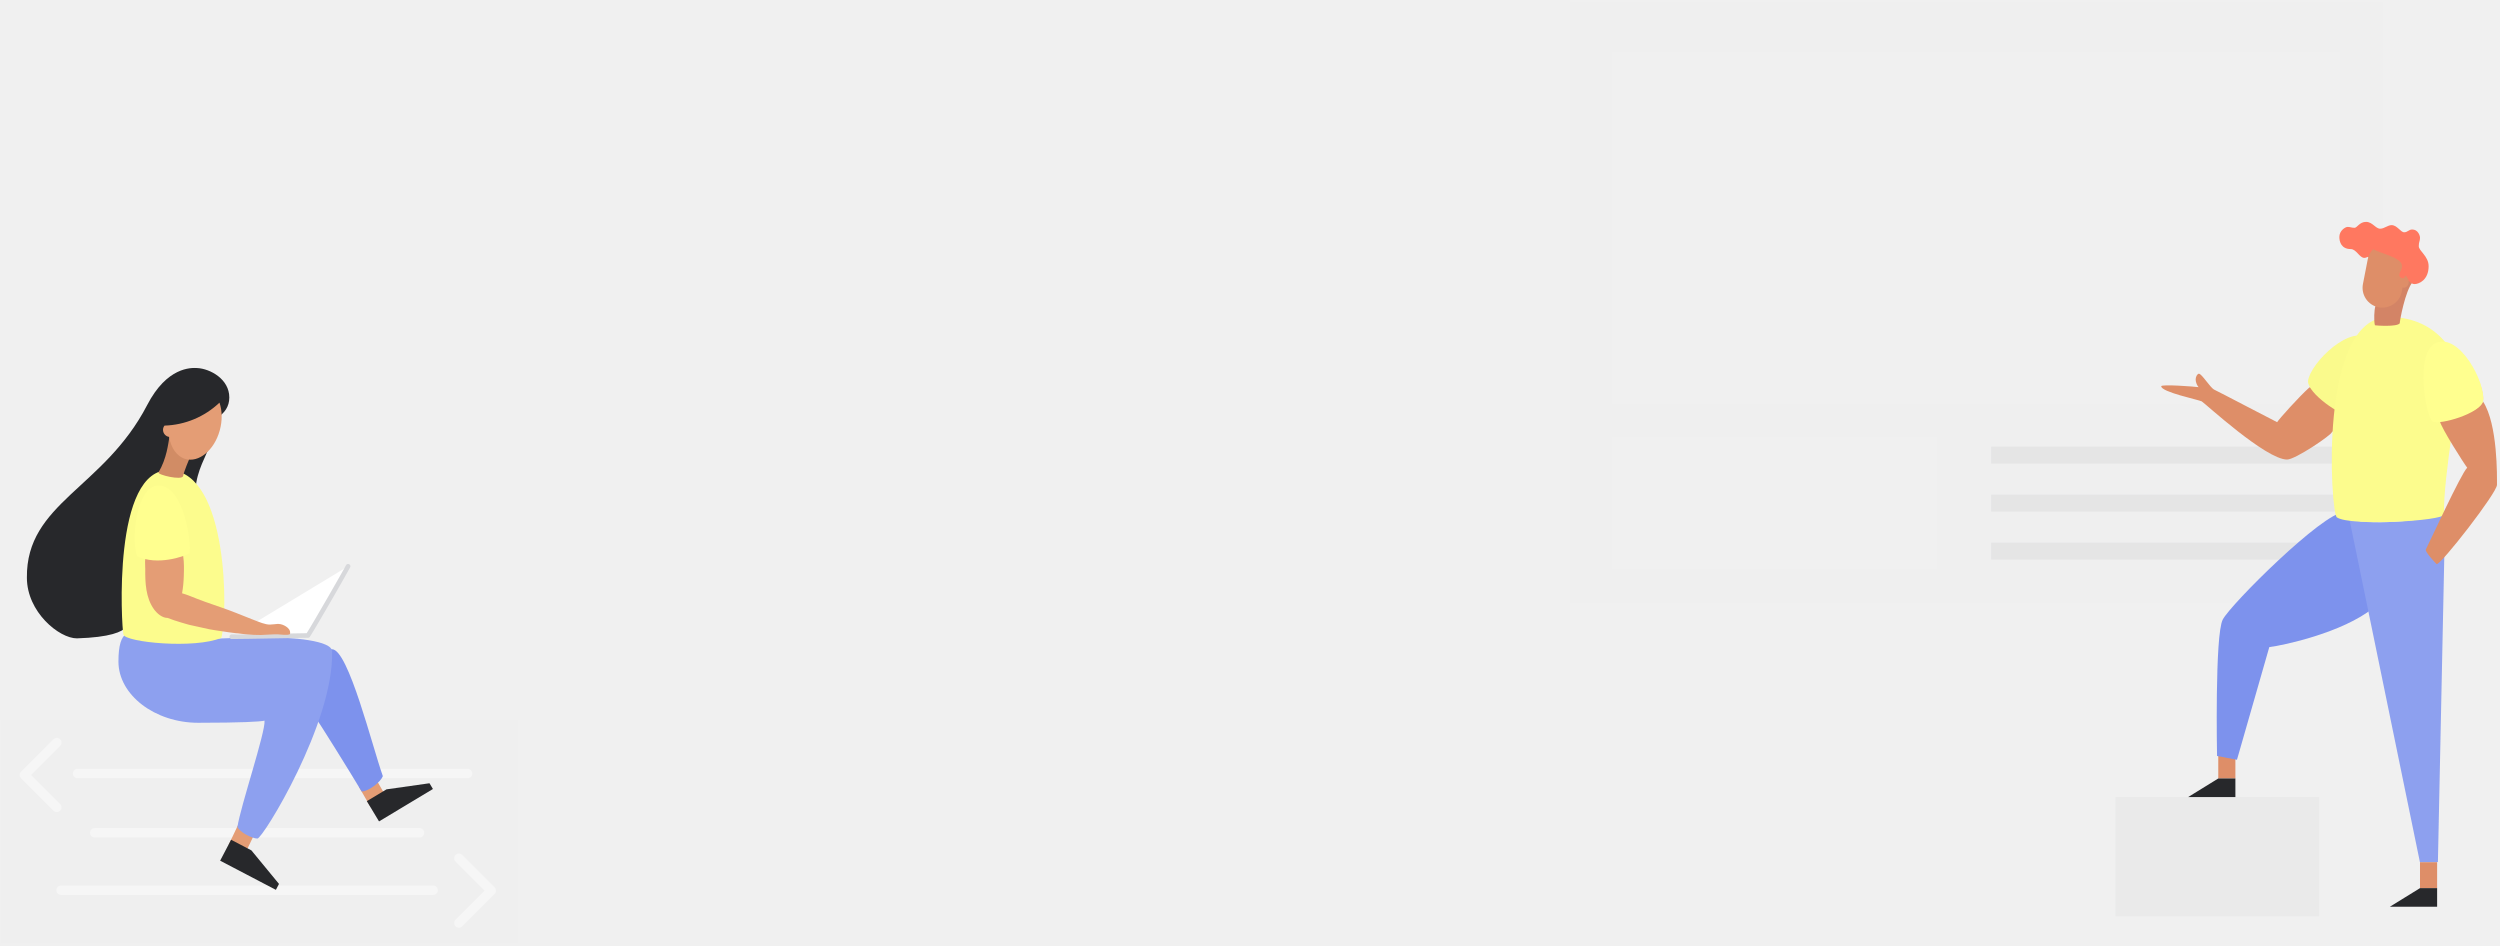
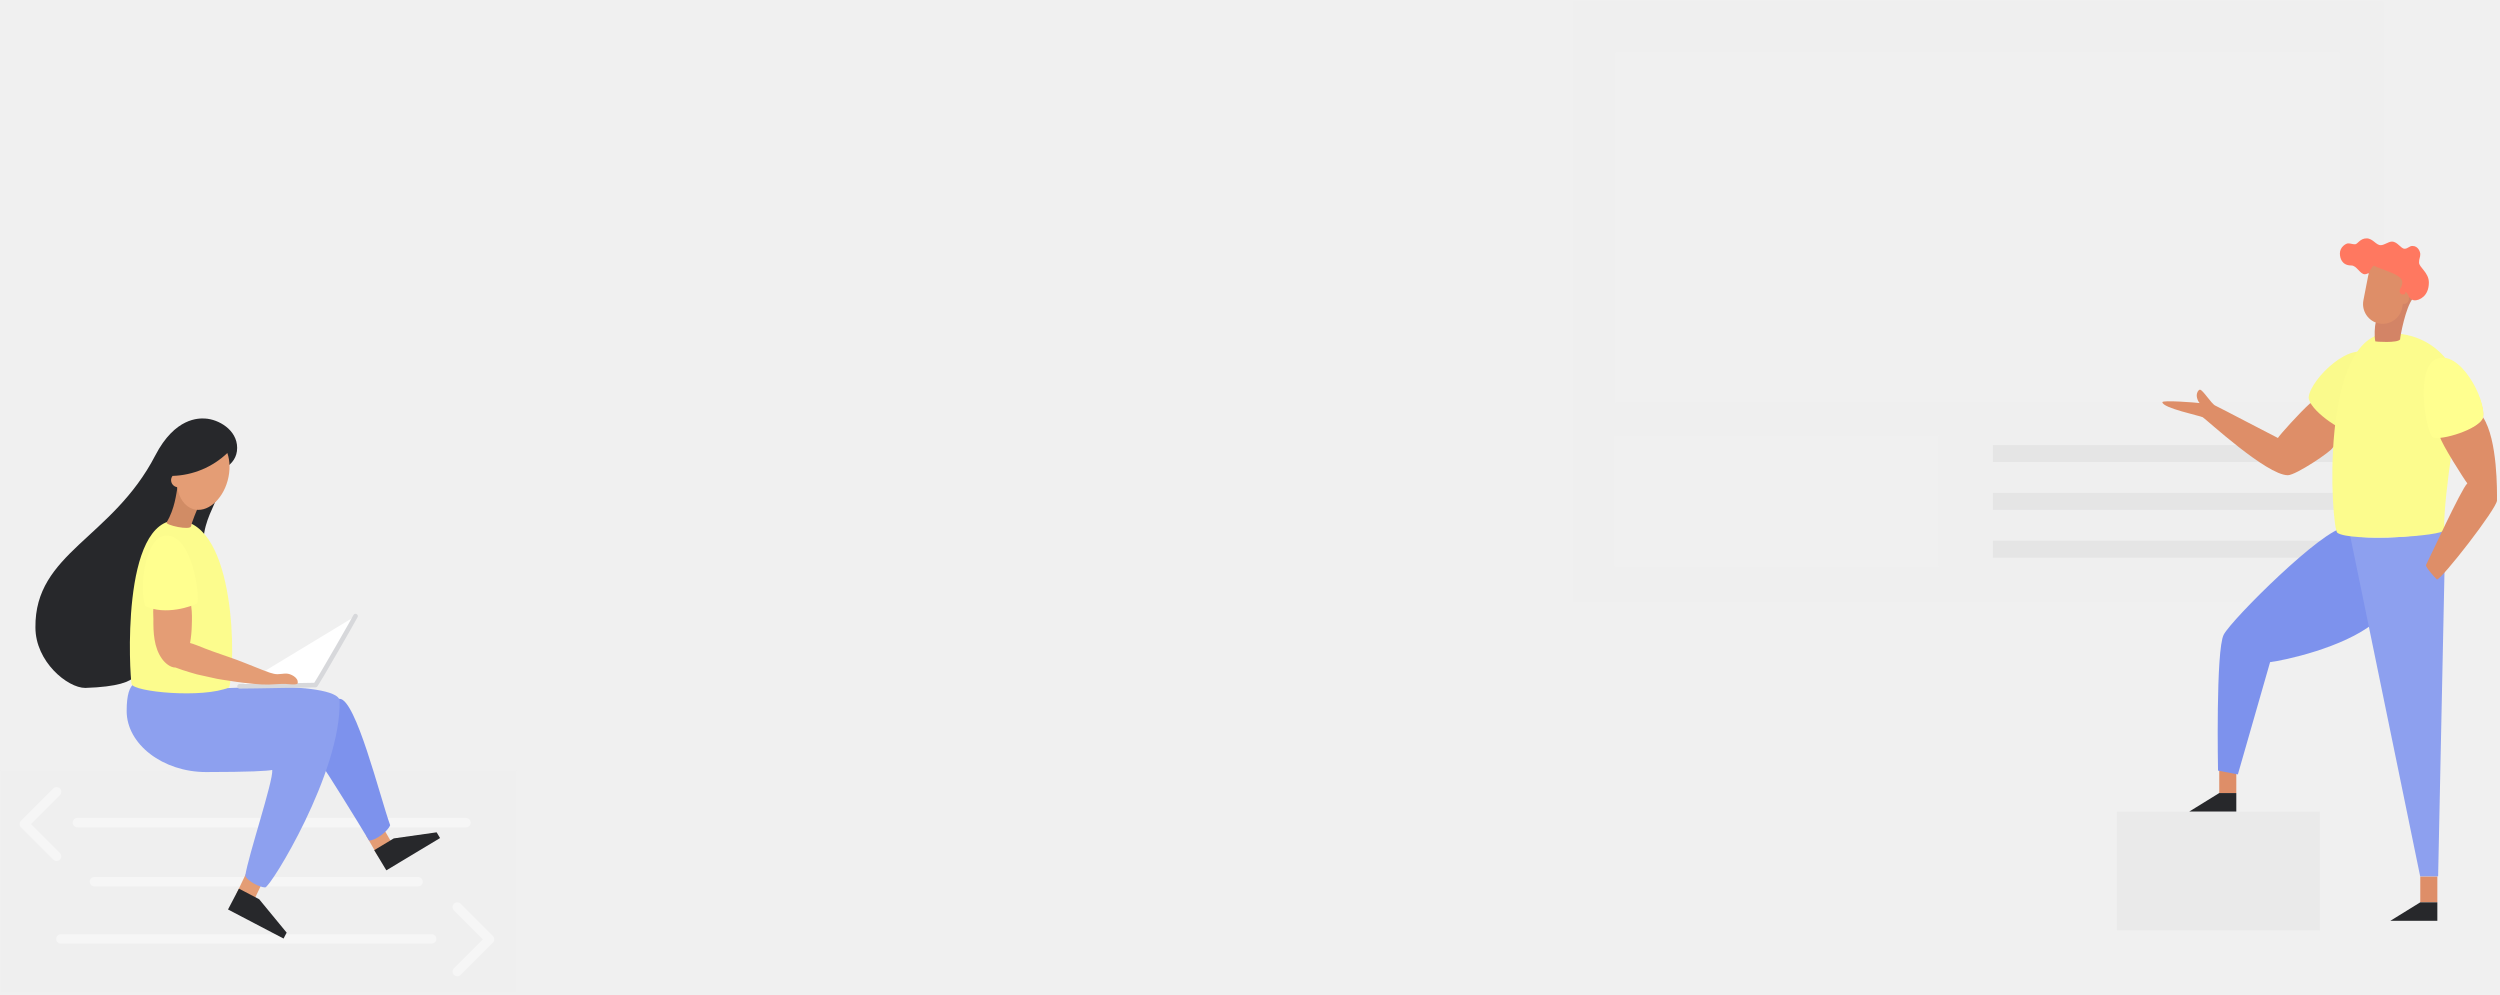
- <svg xmlns="http://www.w3.org/2000/svg" viewBox="0 0 1155 437" version="1.1">
+ <svg xmlns="http://www.w3.org/2000/svg" viewBox="0 0 1159 461" version="1.1">
  <g id="Site" stroke="none" stroke-width="1" fill="none" fill-rule="evenodd">
-     <g id="Main-Copy" transform="translate(-61, -181)">
-       <g id="Illustration" transform="translate(61, 181)">
-         <g id="Illustrations/Code" transform="translate(0, 170)">
+     <g id="Main-Copy" transform="translate(-57, -181)">
+       <g id="Illustration" transform="translate(57, 181)">
+         <g id="Illustrations/Code" transform="translate(0, 194)">
          <g id="Background" opacity="0.4" transform="translate(0, 163)">
            <polygon id="Path" fill="#EEEEEE" points="0.032 -0.001 239.585 -0.001 239.585 103.05 0.032 103.05" />
            <path d="M35.857,24.372 L216.024,24.372 M43.753,51.739 L193.813,51.739 M28.22,78.283 L200.114,78.283" id="Combined-Shape" stroke="#FFFFFF" stroke-width="4.337" stroke-linecap="round" stroke-linejoin="round" />
            <polyline id="Path" stroke="#FFFFFF" stroke-width="4.337" fill="#EEEEEE" stroke-linecap="round" stroke-linejoin="round" points="26.242 39.991 11.285 25.037 26.242 10.079" />
            <polyline id="Path" stroke="#FFFFFF" stroke-width="4.337" fill="#EEEEEE" stroke-linecap="round" stroke-linejoin="round" points="212.001 93.421 226.953 78.467 211.998 63.512" />
          </g>
-           <path d="M91.101,0.036 C97.206,0.361 105.942,5.201 105.942,13.638 C105.942,22.075 97.147,25.388 89.245,26.764 C94.605,33.153 96.804,34.389 96.255,37.137 C95.705,39.886 90.758,47.445 90.352,56.103 C89.946,64.761 66.439,112.376 61.976,113.752 C57.512,115.128 66.314,123.934 35.525,124.923 C27.317,124.923 12.424,112.749 12.424,96.886 C12.055,62.308 47.994,55.745 67.978,17.168 C77.149,-0.539 88.268,-0.119 91.101,0.036 Z" id="Path" fill="#27282B" />
-           <polygon id="Path" fill="#E49D75" fill-rule="nonzero" points="165.764 193.436 173.227 189.127 178.513 198.291 171.05 202.596" />
-           <polygon id="Path" fill="#E49D75" fill-rule="nonzero" points="110.177 210.749 117.95 214.486 113.409 224.007 105.632 220.292" />
-           <path d="M153.406,129.951 C160.968,129.951 172.091,175.271 176.872,188.559 C175.872,191.341 170.198,195.672 167.085,195.672 C161.079,185.608 147.625,164.034 145.234,160.699 C143.32,158.043 145.843,129.951 153.406,129.951 Z" id="Path" fill="#7D92ED" />
-           <path d="M66.676,121.624 C60.12,121.624 54.719,120.212 54.719,135.643 C54.719,151.074 71.564,163.927 91.555,163.927 C111.546,163.927 120.392,163.396 122.215,162.953 C122.753,168.055 110.97,203.017 109.705,212.018 C110.609,214.423 116.456,217.419 118.928,217.419 C121.399,217.419 154.284,164.005 153.428,130.998 C153.542,125.834 134.543,124.406 122.539,124.406 C110.535,124.406 84.984,125.789 81.753,125.789" id="Path" fill="#8DA0EF" />
-           <path d="M57.006,123.141 C56.173,119.706 51.679,45.899 78.635,47.216 C105.592,48.533 105.315,114.305 102.246,124.686 C89.943,129.895 57.884,126.767 57.006,123.141 Z" id="Path" fill="#FCFC8D" />
-           <path d="M87.729,41.361 C87.305,42.368 85.018,47.732 84.593,49.924 C84.169,52.115 72.582,49.344 73.231,48.249 C77.068,41.771 77.695,34.968 78.318,31.563 C78.89,28.45 90.536,34.691 87.729,41.361 Z" id="Path" fill="#D18C65" fill-rule="nonzero" />
-           <path d="M107.067,124.166 C114.076,124.166 138.269,123.594 142.283,123.594 C145.397,118.799 159.858,93.536 160.813,91.625" id="Path" stroke="#D7D8DB" stroke-width="2.136" fill="#FFFFFF" stroke-linecap="round" stroke-linejoin="round" />
-           <path d="M84.402,84.723 L67.771,86.493 C66.639,87.888 67.129,91.186 67.111,92.883 C67.037,99.154 67.317,106.164 71.11,111.446 C72.585,113.501 75.002,115.504 77.381,115.471 C81.107,116.947 87.323,118.647 87.323,118.647 L96.756,120.728 C96.756,120.728 112.671,123.55 120.529,123.366 C123.144,123.299 125.804,122.997 128.416,123.071 C129.932,123.111 132.337,123.583 133.754,123.071 C134.167,122.919 134.068,122.008 133.968,121.65 C133.629,120.4 132.433,119.522 131.334,118.976 C128.781,117.707 127.335,118.511 124.716,118.555 C122.572,118.592 120.016,117.5 116.297,116.043 C111.911,114.324 106.909,112.225 102.437,110.72 C97.343,109.004 92.145,107.152 87.172,105.116 C86.191,104.714 85.147,104.422 84.117,104.101 C84.588,101.42 84.854,98.707 84.914,95.985 C85.029,93.034 85.077,89.935 84.645,87.028 C84.534,86.279 84.715,85.416 84.402,84.723 Z" id="Path" fill="#E49D75" fill-rule="nonzero" />
-           <path d="M63.344,86.951 C60.515,79.433 62.975,55.933 72.161,54.395 C84.94,52.499 88.762,82.188 87.497,85.66 C85.235,87.017 72.567,91.507 63.344,86.951 Z" id="Path" fill="#FFFF8F" />
-           <path d="M101.397,16.014 C94.53,22.564 85.484,26.345 75.998,26.631 C75.556,27.188 75.314,27.878 75.312,28.59 C75.32,30.231 76.525,31.619 78.149,31.858 C78.971,36.886 81.631,40.826 85.549,42.018 C91.82,43.929 98.981,38.045 101.519,28.874 C102.803,24.24 102.659,19.662 101.397,16.014 Z" id="Path" fill="#E49D75" fill-rule="nonzero" />
-           <polygon id="Path" fill="#27282B" points="106.768 217.965 101.707 227.637 127.457 241.11 128.892 238.369 116.142 222.875" />
-           <polygon id="Path" fill="#27282B" points="169.483 200.135 175.108 209.491 200.013 194.517 198.42 191.864 178.55 194.683" />
+           <path d="M95.101,0.036 C101.206,0.361 109.942,5.201 109.942,13.638 C109.942,22.075 101.147,25.388 93.245,26.764 C98.605,33.153 100.804,34.389 100.255,37.137 C99.705,39.886 94.758,47.445 94.352,56.103 C93.946,64.761 70.439,112.376 65.976,113.752 C61.512,115.128 70.314,123.934 39.525,124.923 C31.317,124.923 16.424,112.749 16.424,96.886 C16.055,62.308 51.994,55.745 71.978,17.168 C81.149,-0.539 92.268,-0.119 95.101,0.036 Z" id="Path" fill="#27282B" />
+           <polygon id="Path" fill="#E49D75" fill-rule="nonzero" points="169.764 193.436 177.227 189.127 182.513 198.291 175.05 202.596" />
+           <polygon id="Path" fill="#E49D75" fill-rule="nonzero" points="114.177 210.749 121.95 214.486 117.409 224.007 109.632 220.292" />
+           <path d="M157.406,129.951 C164.968,129.951 176.091,175.271 180.872,188.559 C179.872,191.341 174.198,195.672 171.085,195.672 C165.079,185.608 151.625,164.034 149.234,160.699 C147.32,158.043 149.843,129.951 157.406,129.951 Z" id="Path" fill="#7D92ED" />
+           <path d="M70.676,121.624 C64.12,121.624 58.719,120.212 58.719,135.643 C58.719,151.074 75.564,163.927 95.555,163.927 C115.546,163.927 124.392,163.396 126.215,162.953 C126.753,168.055 114.97,203.017 113.705,212.018 C114.609,214.423 120.456,217.419 122.928,217.419 C125.399,217.419 158.284,164.005 157.428,130.998 C157.542,125.834 138.543,124.406 126.539,124.406 C114.535,124.406 88.984,125.789 85.753,125.789" id="Path" fill="#8DA0EF" />
+           <path d="M61.006,123.141 C60.173,119.706 55.679,45.899 82.635,47.216 C109.592,48.533 109.315,114.305 106.246,124.686 C93.943,129.895 61.884,126.767 61.006,123.141 Z" id="Path" fill="#FCFC8D" />
+           <path d="M91.729,41.361 C91.305,42.368 89.018,47.732 88.593,49.924 C88.169,52.115 76.582,49.344 77.231,48.249 C81.068,41.771 81.695,34.968 82.318,31.563 C82.89,28.45 94.536,34.691 91.729,41.361 Z" id="Path" fill="#D18C65" fill-rule="nonzero" />
+           <path d="M111.067,124.166 C118.076,124.166 142.269,123.594 146.283,123.594 C149.397,118.799 163.858,93.536 164.813,91.625" id="Path" stroke="#D7D8DB" stroke-width="2.136" fill="#FFFFFF" stroke-linecap="round" stroke-linejoin="round" />
+           <path d="M88.402,84.723 L71.771,86.493 C70.639,87.888 71.129,91.186 71.111,92.883 C71.037,99.154 71.317,106.164 75.11,111.446 C76.585,113.501 79.002,115.504 81.381,115.471 C85.107,116.947 91.323,118.647 91.323,118.647 L100.756,120.728 C100.756,120.728 116.671,123.55 124.529,123.366 C127.144,123.299 129.804,122.997 132.416,123.071 C133.932,123.111 136.337,123.583 137.754,123.071 C138.167,122.919 138.068,122.008 137.968,121.65 C137.629,120.4 136.433,119.522 135.334,118.976 C132.781,117.707 131.335,118.511 128.716,118.555 C126.572,118.592 124.016,117.5 120.297,116.043 C115.911,114.324 110.909,112.225 106.437,110.72 C101.343,109.004 96.145,107.152 91.172,105.116 C90.191,104.714 89.147,104.422 88.117,104.101 C88.588,101.42 88.854,98.707 88.914,95.985 C89.029,93.034 89.077,89.935 88.645,87.028 C88.534,86.279 88.715,85.416 88.402,84.723 Z" id="Path" fill="#E49D75" fill-rule="nonzero" />
+           <path d="M67.344,86.951 C64.515,79.433 66.975,55.933 76.161,54.395 C88.94,52.499 92.762,82.188 91.497,85.66 C89.235,87.017 76.567,91.507 67.344,86.951 Z" id="Path" fill="#FFFF8F" />
+           <path d="M105.397,16.014 C98.53,22.564 89.484,26.345 79.998,26.631 C79.556,27.188 79.314,27.878 79.312,28.59 C79.32,30.231 80.525,31.619 82.149,31.858 C82.971,36.886 85.631,40.826 89.549,42.018 C95.82,43.929 102.981,38.045 105.519,28.874 C106.803,24.24 106.659,19.662 105.397,16.014 Z" id="Path" fill="#E49D75" fill-rule="nonzero" />
+           <polygon id="Path" fill="#27282B" points="110.768 217.965 105.707 227.637 131.457 241.11 132.892 238.369 120.142 222.875" />
+           <polygon id="Path" fill="#27282B" points="173.483 200.135 179.108 209.491 204.013 194.517 202.42 191.864 182.55 194.683" />
        </g>
-         <g id="Illustrations/Conception" transform="translate(725, 0)">
+         <g id="Illustrations/Conception" transform="translate(729, 0)">
          <g id="Background" opacity="0.4">
            <path d="M376.192,0.679 L376.192,278.812 L0.034,278.812 L0.034,0.679 L376.192,0.679 Z M169.84,201.99 L19.47,201.99 L19.47,262.786 L169.84,262.786 L169.84,201.99 Z M355.774,24.15 L19.781,24.15 L19.781,186.48 L355.774,186.48 L355.774,24.15 Z" id="Combined-Shape" fill="#EEEEEE" />
            <path d="M401.365,250.689 L401.365,258.547 L194.911,258.547 L194.911,250.689 L401.365,250.689 Z M401.365,228.511 L401.365,236.369 L194.911,236.369 L194.911,228.511 L401.365,228.511 Z M401.365,206.332 L401.365,214.19 L194.911,214.19 L194.911,206.332 L401.365,206.332 Z" id="Combined-Shape" fill="#D4D4D5" />
-             <rect id="Rectangle" fill="#E0E1E1" x="252.34" y="368.234" width="94.13" height="55.11" />
+             <rect id="Rectangle" fill="#E0E1E1" x="252.34" y="376.234" width="94.13" height="55.11" />
          </g>
-           <g id="Group" transform="translate(273.4812, 102.508)">
+           <g id="Group" transform="translate(273.4812, 110.508)">
            <rect id="Rectangle" fill="#DE8E68" fill-rule="nonzero" x="26.363" y="245.15" width="7.909" height="11.994" />
            <rect id="Rectangle" fill="#DE8E68" fill-rule="nonzero" x="119.562" y="295.814" width="7.909" height="11.994" />
            <path d="M84.412,134.155 C74.849,134.155 32.152,176.599 28.43,183.733 C24.708,190.868 25.794,246.753 25.794,246.753 L34.995,248.511 L49.934,196.451 C56.447,195.676 83.843,189.782 98.007,178.357 C112.17,166.88 96.663,141.29 96.663,141.29 L84.412,134.155 Z" id="Path" fill="#7D92ED" />
            <path d="M68.439,76.512 C63.735,80.7 54.328,91.195 53.552,92.539 C51.174,91.401 26.414,78.374 24.553,77.546 C22.692,76.719 18.764,70.154 17.42,70.154 C16.645,70.154 15.921,71.653 15.921,72.687 C15.921,74.445 16.748,75.789 17.265,76.357 C15.507,76.099 -1.98951966e-13,74.91 -1.98951966e-13,75.944 C-1.98951966e-13,78.632 17.368,82.199 18.712,82.923 C20.056,83.647 48.331,109.806 58.153,109.806 C61.978,109.806 78.881,98.329 78.881,97.088 C80.483,96.002 82.964,94.4 82.964,94.4 L82.964,85.301 L77.072,81.01 C77.072,80.958 69.37,75.685 68.439,76.512 Z" id="Path" fill="#DE8E68" fill-rule="nonzero" />
            <path d="M67.819,73.514 C68.853,65.139 88.134,46.114 96.973,54.593 C104.675,61.985 90.718,88.403 87.151,89.437 C83.12,89.85 67.56,79.201 67.819,73.514 Z" id="Path" fill="#FAFA8C" />
            <path d="M126.644,56.092 C136.465,51.956 150.215,74.703 148.664,82.975 C148.664,86.594 128.504,94.348 125.403,92.28 C122.302,90.212 116.822,60.228 126.644,56.092 Z" id="Path" fill="#FED892" fill-rule="nonzero" />
            <path d="M87.048,137.826 L119.51,295.762 L127.832,295.762 L130.779,154.886 C130.779,152.456 130.572,137.154 130.572,135.189 C121.164,137.929 101.108,140.101 87.048,137.826 Z" id="Path" fill="#8DA0EF" />
            <polygon id="Path" fill="#27282B" points="119.562 307.808 127.471 307.808 127.471 316.389 105.657 316.389" />
            <polygon id="Path" fill="#27282B" points="26.363 257.144 34.271 257.144 34.271 265.726 12.458 265.726" />
            <path d="M105.14,43.943 C129.435,43.943 137.912,64.157 137.912,70.722 C137.912,77.288 130.314,117.354 130.624,135.189 C130.676,138.136 87.048,140.773 81.104,136.482 C78.312,134.466 72.316,43.943 105.14,43.943 Z" id="Path" fill="#FCFC8D" />
            <path d="M148.664,82.975 C155.539,93.521 155.125,117.819 155.125,121.489 C155.125,125.16 129.487,158.143 127.264,158.143 C125.92,156.799 122.198,152.715 122.198,151.474 C123.387,149.303 138.636,115.958 141.376,113.58 C140.135,112.08 129.228,94.969 128.763,92.125 C138.326,90.523 147.579,86.49 148.664,82.975 Z" id="Path" fill="#DE8E68" fill-rule="nonzero" />
            <path d="M148.664,82.975 C150.215,74.703 137.654,50.715 126.644,56.092 C117.081,60.796 122.302,90.212 125.403,92.28 C129.125,93.883 147.217,88.455 148.664,82.975 Z" id="Path" fill="#FFFF8F" />
            <path d="M98.937,38.98 C98.42,40.583 98.162,45.546 98.73,47.769 C98.782,47.872 109.069,48.647 110.206,46.838 C110.257,45.339 112.739,32.001 116.099,27.865 C116.409,27.4 115.737,26.107 115.737,26.107 L103.796,31.07 L98.937,38.98" id="Path" fill="#D38466" fill-rule="nonzero" />
            <path d="M114.393,27.245 C115.168,28.279 116.15,28.744 117.029,28.744 C118.993,28.744 123.542,26.934 123.542,20.472 C123.542,15.819 118.993,13.441 118.993,11.218 C118.993,9.099 119.562,9.047 119.562,7.289 C119.562,6.411 118.683,3.515 115.943,3.515 C114.393,3.515 113.824,4.808 112.273,4.808 C110.568,4.808 109.017,1.499 106.432,1.499 C104.675,1.499 103.021,3.154 101.16,3.154 C99.04,3.154 97.593,0 94.647,0 C91.597,0 90.511,2.74 89.322,2.74 C87.823,2.74 87.565,2.326 86.066,2.326 C85.136,2.326 82.292,3.981 82.292,6.979 C82.292,9.099 83.171,12.563 87.565,12.563 C90.15,12.563 91.597,16.647 93.871,16.647 C94.75,16.647 95.525,15.923 95.732,16.285 C96.611,17.836 98.42,22.075 98.42,22.075 L106.639,26.676 L114.393,27.245 Z" id="Path" fill="#FF7860" />
            <path d="M112.584,25.125 C112.584,25.849 112.325,26.004 111.24,26.004 C110.723,26.004 109.999,25.332 109.999,24.608 C109.999,22.902 111.24,22.54 111.24,20.317 C111.24,16.543 101.367,14.579 97.903,12.614 L97.903,12.614 C96.663,13.855 95.784,15.458 95.422,17.267 L93.199,28.692 C92.217,33.655 95.474,38.463 100.384,39.445 C105.295,40.428 110.154,37.171 111.136,32.259 L111.498,30.295 L111.498,30.295 C111.705,30.347 111.912,30.398 112.067,30.398 C113.359,30.398 114.341,29.209 114.341,27.762 C114.444,26.417 112.584,24.039 112.584,25.125 Z" id="Path" fill="#DE8E68" fill-rule="nonzero" />
          </g>
        </g>
      </g>
    </g>
  </g>
</svg>
